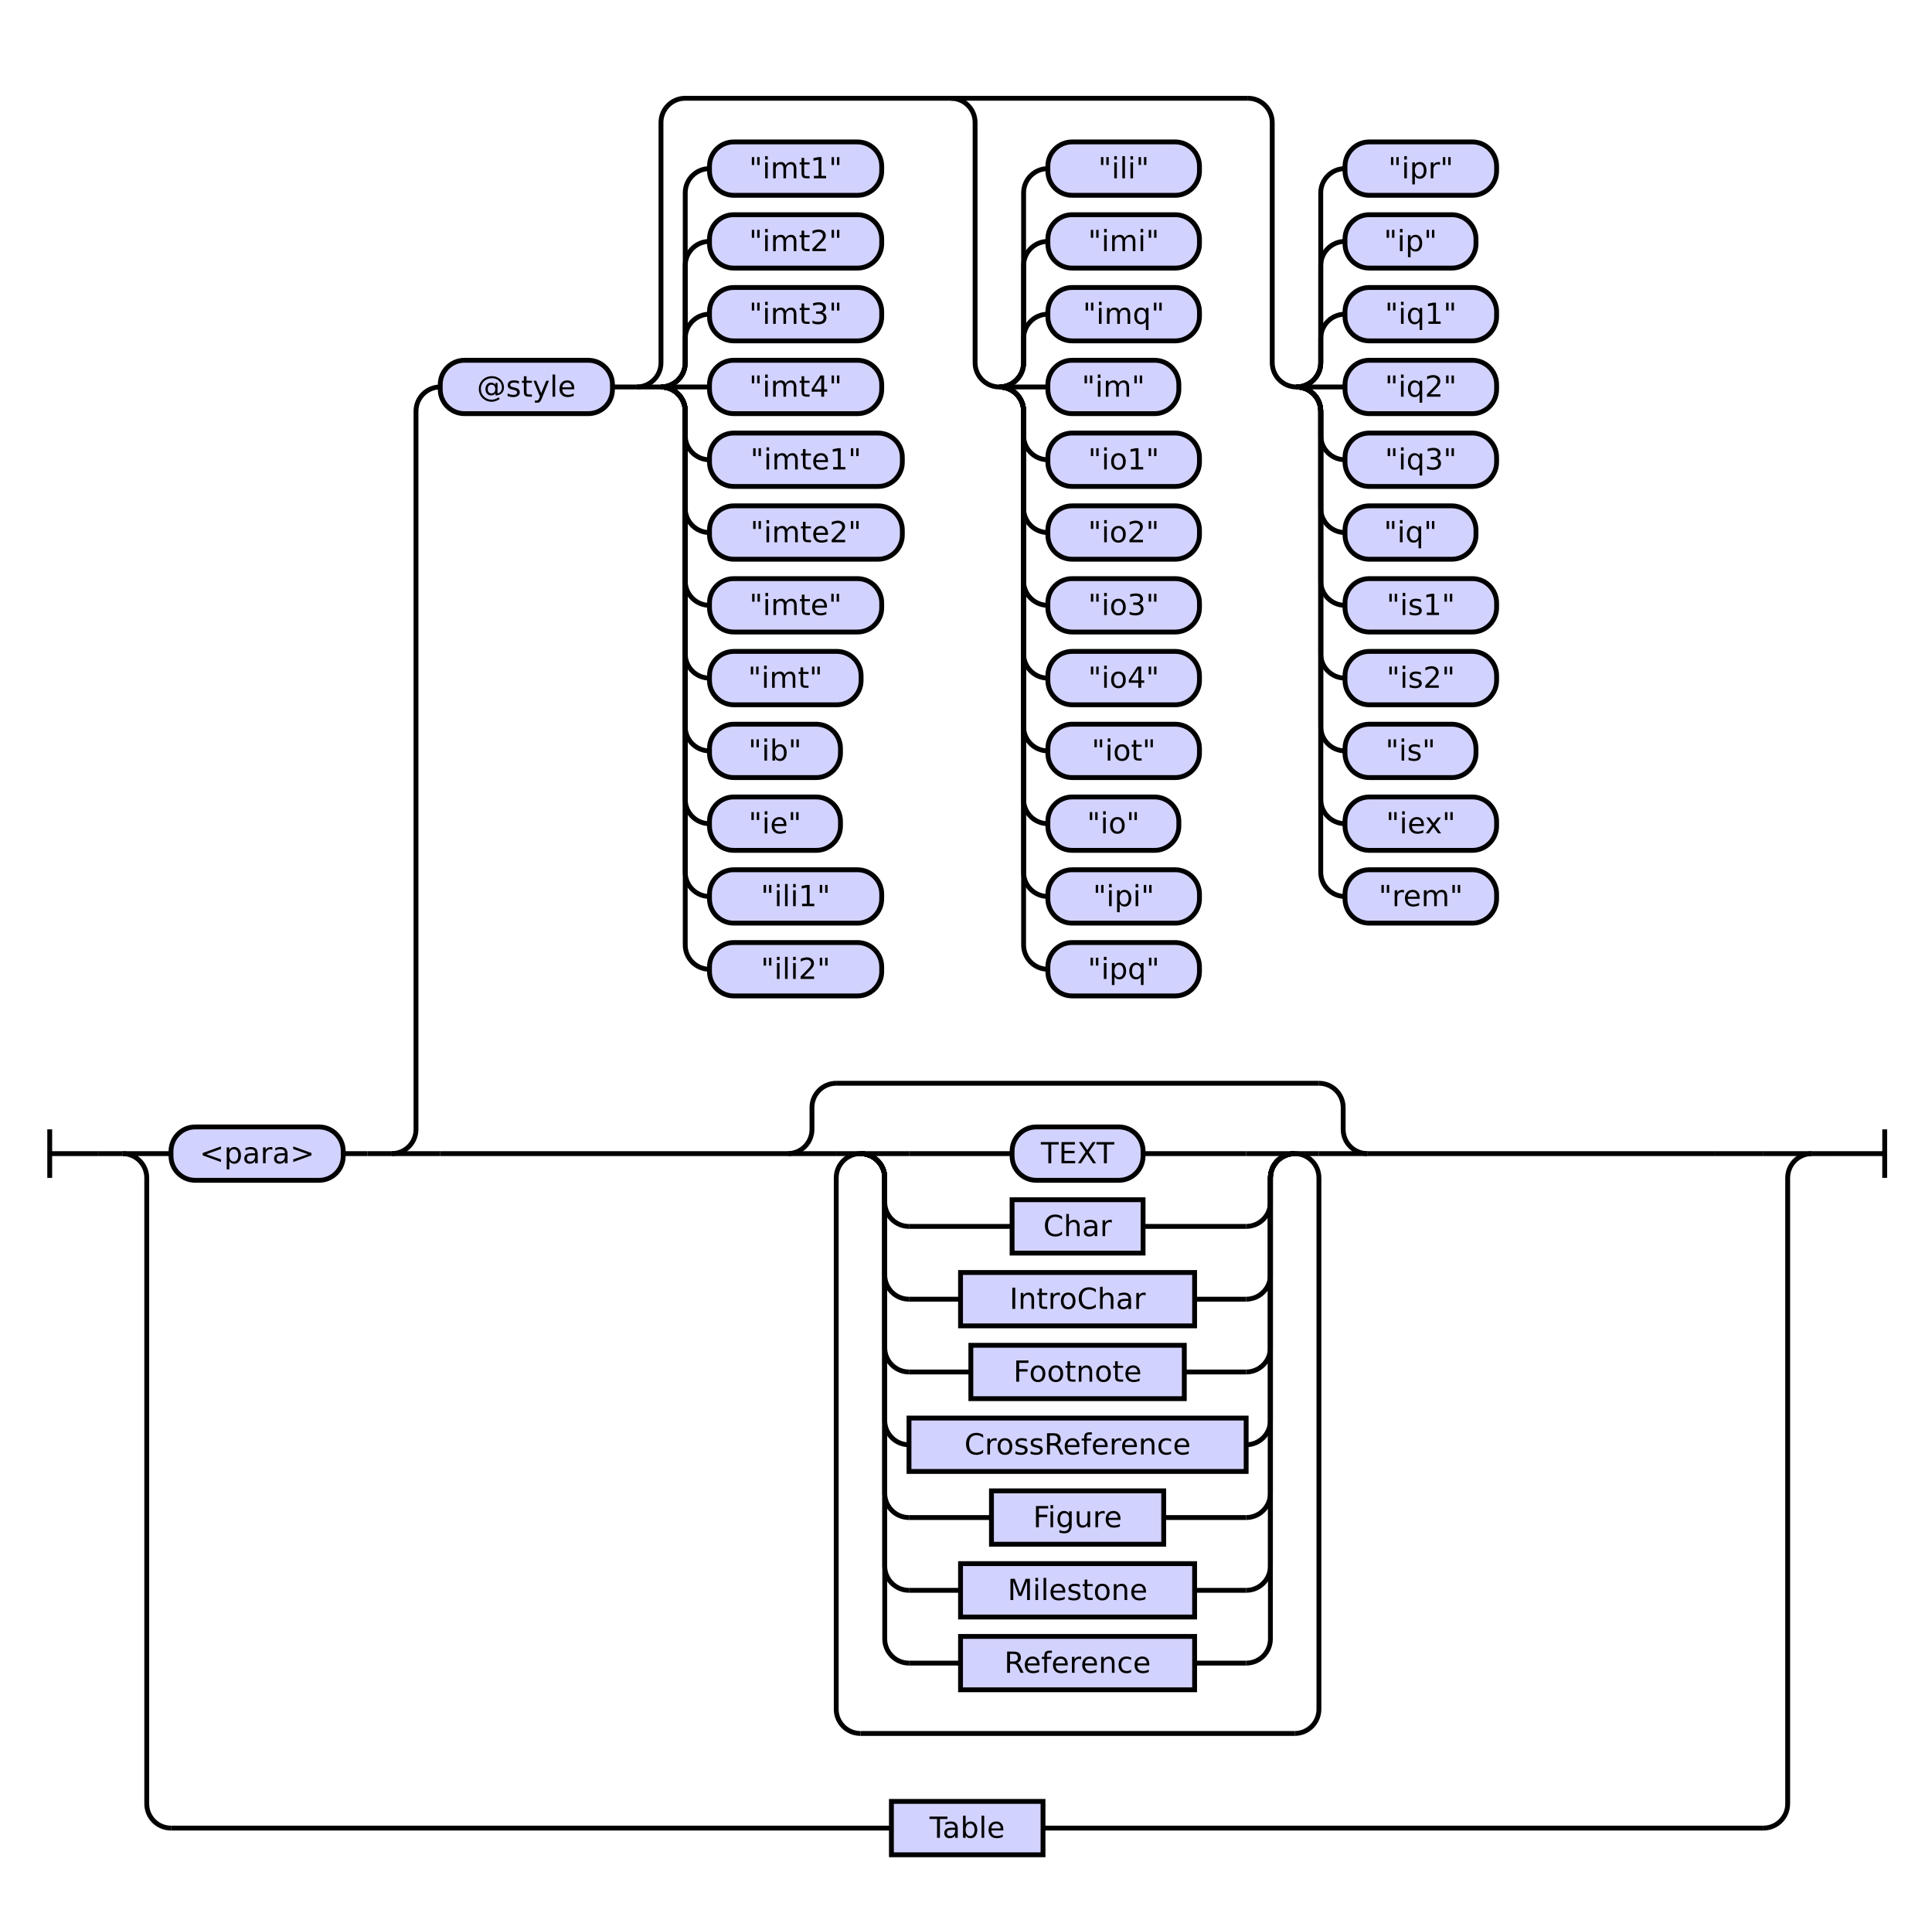
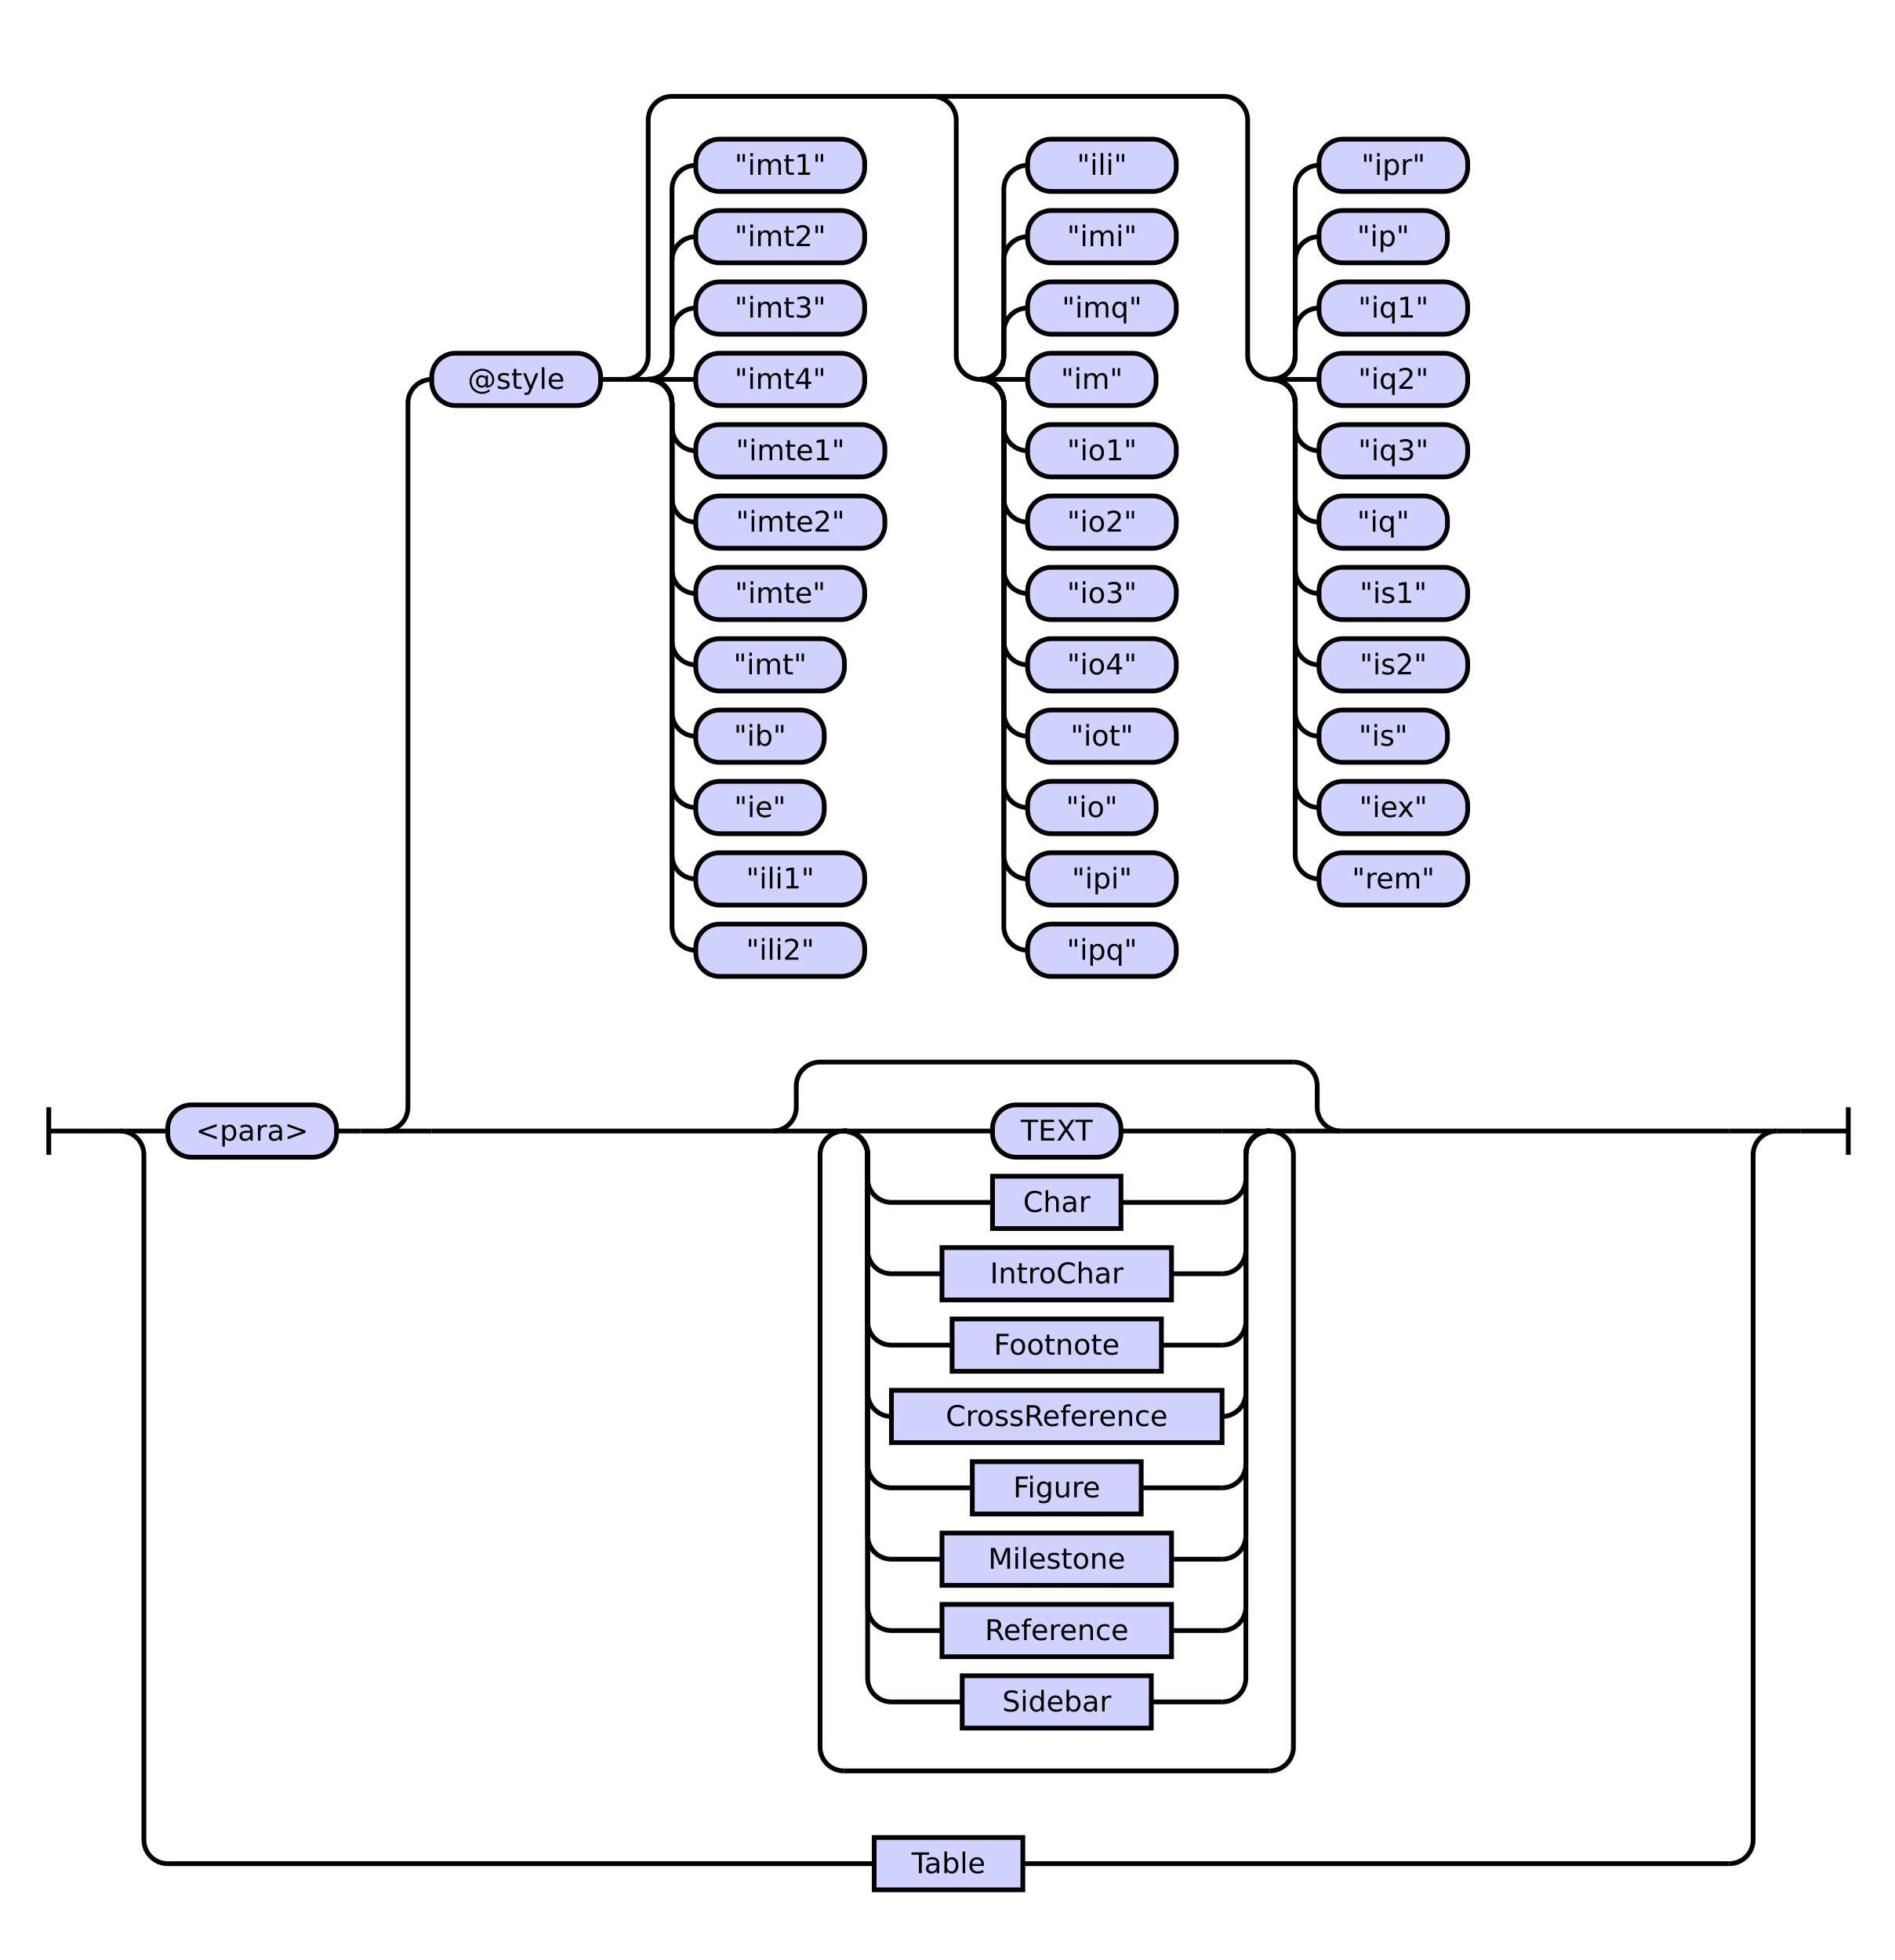
- <svg xmlns="http://www.w3.org/2000/svg" class="railroad-diagram" height="794" viewBox="0 0 796.5 794" width="796.5">
+ <svg xmlns="http://www.w3.org/2000/svg" class="railroad-diagram" height="824" viewBox="0 0 796.5 824" width="796.5">
  <g transform="translate(.5 .5)">
    <style>/*  */

    svg.railroad-diagram {
        background-color: hsl(30,20%,95%);
    }
    svg.railroad-diagram path {
        stroke-width: 2;
        stroke: black;
        fill: none;
    }
    svg.railroad-diagram text {
        font-size: 12px;
        text-anchor: middle;
        font-family: DejaVu Sans;
    }
    svg.railroad-diagram text.label {
        text-anchor:start;
    }
    svg.railroad-diagram text.comment {
        font-family: DejaVu Sans;
        font-size: 14px;
    }
    svg.railroad-diagram rect{
        stroke-width: 2;
        stroke: black;
        fill: rgb(210, 210, 255);
    }
    svg.railroad-diagram rect.group-box {
        stroke: gray;
        stroke-dasharray: 10 5;
        fill: none;
    }
    .terminal {
        font-family: DejaVu Sans;
    }
    svg.railroad-diagram g.altterminal rect {
        fill: rgb(251, 252, 207)
    }

/*  */
</style>
    <g>
      <path d="M 20 465 v 20 m 0 -10 h 20" />
    </g>
    <path d="M 40 475 h 10" />
    <g>
      <path d="M 50 475 h 0.0" />
      <path d="M 746.5 475 h 0.0" />
      <g>
        <path d="M 50.0 475 h 0.0" />
        <path d="M 746.5 475 h 0.0" />
        <path d="M 50.0 475 h 20" />
        <g>
          <path d="M 70.0 475 h 0.0" />
          <path d="M 726.5 475 h 0.0" />
          <g class="terminal ">
            <path d="M 70.0 475 h 0.0" />
            <path d="M 141.0 475 h 0.0" />
            <rect height="22" rx="10" ry="10" width="71.0" x="70.0" y="464" />
            <text x="105.5" y="479">&lt;para&gt;</text>
          </g>
          <path d="M 141.0 475 h 10" />
          <path d="M 151.0 475 h 10" />
          <g>
            <path d="M 161.0 475 h 0.0" />
            <path d="M 726.5 475 h 0.0" />
            <path d="M 161.0 475 a 10 10 0 0 0 10 -10 v -296 a 10 10 0 0 1 10 -10" />
            <g>
              <path d="M 181.0 159 h 0.0" />
              <path d="M 706.5 159 h 0.0" />
              <g class="terminal ">
                <path d="M 181.0 159 h 0.0" />
                <path d="M 252.0 159 h 0.0" />
                <rect height="22" rx="10" ry="10" width="71.0" x="181.0" y="148" />
                <text x="216.5" y="163">@style</text>
              </g>
              <path d="M 252.0 159 h 10" />
              <g>
                <path d="M 262.0 159 h 0.0" />
                <path d="M 706.5 159 h 0.0" />
                <path d="M 262.0 159 a 10 10 0 0 0 10 -10 v -99 a 10 10 0 0 1 10 -10 h 232.0" />
                <path d="M 262.0 159 h 10" />
                <g>
                  <path d="M 272.0 159 h 0.0" />
                  <path d="M 272.0 159 a 10 10 0 0 0 10 -10 v -10 a 10 10 0 0 1 10 -10" />
                  <g class="terminal ">
                    <path d="M 292.0 129 h 0.0" />
                    <path d="M 363.0 129 h 0.0" />
                    <rect height="22" rx="10" ry="10" width="71.0" x="292.0" y="118" />
                    <text x="327.5" y="133">"imt3"</text>
                  </g>
                  <path d="M 272.0 159 a 10 10 0 0 0 10 -10 v -40 a 10 10 0 0 1 10 -10" />
                  <g class="terminal ">
                    <path d="M 292.0 99 h 0.0" />
                    <path d="M 363.0 99 h 0.0" />
                    <rect height="22" rx="10" ry="10" width="71.0" x="292.0" y="88" />
                    <text x="327.5" y="103">"imt2"</text>
                  </g>
                  <path d="M 272.0 159 a 10 10 0 0 0 10 -10 v -70 a 10 10 0 0 1 10 -10" />
                  <g class="terminal ">
                    <path d="M 292.0 69 h 0.0" />
                    <path d="M 363.0 69 h 0.0" />
                    <rect height="22" rx="10" ry="10" width="71.0" x="292.0" y="58" />
                    <text x="327.5" y="73">"imt1"</text>
                  </g>
                  <path d="M 272.0 159 h 20" />
                  <g class="terminal ">
                    <path d="M 292.0 159 h 0.0" />
                    <path d="M 363.0 159 h 0.0" />
                    <rect height="22" rx="10" ry="10" width="71.0" x="292.0" y="148" />
                    <text x="327.5" y="163">"imt4"</text>
                  </g>
                  <path d="M 272.0 159 a 10 10 0 0 1 10 10 v 10 a 10 10 0 0 0 10 10" />
                  <g class="terminal ">
                    <path d="M 292.0 189 h 0.0" />
                    <path d="M 371.5 189 h 0.0" />
                    <rect height="22" rx="10" ry="10" width="79.5" x="292.0" y="178" />
                    <text x="331.75" y="193">"imte1"</text>
                  </g>
                  <path d="M 272.0 159 a 10 10 0 0 1 10 10 v 40 a 10 10 0 0 0 10 10" />
                  <g class="terminal ">
                    <path d="M 292.0 219 h 0.0" />
                    <path d="M 371.5 219 h 0.0" />
                    <rect height="22" rx="10" ry="10" width="79.5" x="292.0" y="208" />
                    <text x="331.75" y="223">"imte2"</text>
                  </g>
                  <path d="M 272.0 159 a 10 10 0 0 1 10 10 v 70 a 10 10 0 0 0 10 10" />
                  <g class="terminal ">
                    <path d="M 292.0 249 h 0.0" />
                    <path d="M 363.0 249 h 0.0" />
                    <rect height="22" rx="10" ry="10" width="71.0" x="292.0" y="238" />
                    <text x="327.5" y="253">"imte"</text>
                  </g>
                  <path d="M 272.0 159 a 10 10 0 0 1 10 10 v 100 a 10 10 0 0 0 10 10" />
                  <g class="terminal ">
                    <path d="M 292.0 279 h 0.0" />
                    <path d="M 354.5 279 h 0.0" />
                    <rect height="22" rx="10" ry="10" width="62.5" x="292.0" y="268" />
                    <text x="323.25" y="283">"imt"</text>
                  </g>
                  <path d="M 272.0 159 a 10 10 0 0 1 10 10 v 130 a 10 10 0 0 0 10 10" />
                  <g class="terminal ">
                    <path d="M 292.0 309 h 0.0" />
                    <path d="M 346.0 309 h 0.0" />
                    <rect height="22" rx="10" ry="10" width="54.0" x="292.0" y="298" />
                    <text x="319.0" y="313">"ib"</text>
                  </g>
                  <path d="M 272.0 159 a 10 10 0 0 1 10 10 v 160 a 10 10 0 0 0 10 10" />
                  <g class="terminal ">
                    <path d="M 292.0 339 h 0.0" />
                    <path d="M 346.0 339 h 0.0" />
                    <rect height="22" rx="10" ry="10" width="54.0" x="292.0" y="328" />
                    <text x="319.0" y="343">"ie"</text>
                  </g>
                  <path d="M 272.0 159 a 10 10 0 0 1 10 10 v 190 a 10 10 0 0 0 10 10" />
                  <g class="terminal ">
                    <path d="M 292.0 369 h 0.0" />
                    <path d="M 363.0 369 h 0.0" />
                    <rect height="22" rx="10" ry="10" width="71.0" x="292.0" y="358" />
                    <text x="327.5" y="373">"ili1"</text>
                  </g>
                  <path d="M 272.0 159 a 10 10 0 0 1 10 10 v 220 a 10 10 0 0 0 10 10" />
                  <g class="terminal ">
                    <path d="M 292.0 399 h 0.0" />
                    <path d="M 363.0 399 h 0.0" />
                    <rect height="22" rx="10" ry="10" width="71.0" x="292.0" y="388" />
                    <text x="327.5" y="403">"ili2"</text>
                  </g>
                </g>
                <path d="M 391.5 40 a 10 10 0 0 1 10 10 v 99 a 10 10 0 0 0 10 10" />
                <g>
                  <path d="M 411.5 159 h 0.0" />
                  <path d="M 411.5 159 a 10 10 0 0 0 10 -10 v -10 a 10 10 0 0 1 10 -10" />
                  <g class="terminal ">
                    <path d="M 431.5 129 h 0.0" />
                    <path d="M 494.0 129 h 0.0" />
                    <rect height="22" rx="10" ry="10" width="62.5" x="431.5" y="118" />
                    <text x="462.75" y="133">"imq"</text>
                  </g>
                  <path d="M 411.5 159 a 10 10 0 0 0 10 -10 v -40 a 10 10 0 0 1 10 -10" />
                  <g class="terminal ">
                    <path d="M 431.5 99 h 0.0" />
                    <path d="M 494.0 99 h 0.0" />
                    <rect height="22" rx="10" ry="10" width="62.5" x="431.5" y="88" />
                    <text x="462.75" y="103">"imi"</text>
                  </g>
                  <path d="M 411.5 159 a 10 10 0 0 0 10 -10 v -70 a 10 10 0 0 1 10 -10" />
                  <g class="terminal ">
                    <path d="M 431.5 69 h 0.0" />
                    <path d="M 494.0 69 h 0.0" />
                    <rect height="22" rx="10" ry="10" width="62.5" x="431.5" y="58" />
                    <text x="462.75" y="73">"ili"</text>
                  </g>
                  <path d="M 411.5 159 h 20" />
                  <g class="terminal ">
                    <path d="M 431.5 159 h 0.0" />
                    <path d="M 485.5 159 h 0.0" />
                    <rect height="22" rx="10" ry="10" width="54.0" x="431.5" y="148" />
                    <text x="458.5" y="163">"im"</text>
                  </g>
                  <path d="M 411.5 159 a 10 10 0 0 1 10 10 v 10 a 10 10 0 0 0 10 10" />
                  <g class="terminal ">
                    <path d="M 431.5 189 h 0.0" />
                    <path d="M 494.0 189 h 0.0" />
                    <rect height="22" rx="10" ry="10" width="62.5" x="431.5" y="178" />
                    <text x="462.75" y="193">"io1"</text>
                  </g>
                  <path d="M 411.5 159 a 10 10 0 0 1 10 10 v 40 a 10 10 0 0 0 10 10" />
                  <g class="terminal ">
                    <path d="M 431.5 219 h 0.0" />
                    <path d="M 494.0 219 h 0.0" />
                    <rect height="22" rx="10" ry="10" width="62.5" x="431.5" y="208" />
                    <text x="462.75" y="223">"io2"</text>
                  </g>
                  <path d="M 411.5 159 a 10 10 0 0 1 10 10 v 70 a 10 10 0 0 0 10 10" />
                  <g class="terminal ">
                    <path d="M 431.5 249 h 0.0" />
                    <path d="M 494.0 249 h 0.0" />
                    <rect height="22" rx="10" ry="10" width="62.5" x="431.5" y="238" />
                    <text x="462.75" y="253">"io3"</text>
                  </g>
                  <path d="M 411.5 159 a 10 10 0 0 1 10 10 v 100 a 10 10 0 0 0 10 10" />
                  <g class="terminal ">
                    <path d="M 431.5 279 h 0.0" />
                    <path d="M 494.0 279 h 0.0" />
                    <rect height="22" rx="10" ry="10" width="62.5" x="431.5" y="268" />
                    <text x="462.75" y="283">"io4"</text>
                  </g>
                  <path d="M 411.5 159 a 10 10 0 0 1 10 10 v 130 a 10 10 0 0 0 10 10" />
                  <g class="terminal ">
                    <path d="M 431.5 309 h 0.0" />
                    <path d="M 494.0 309 h 0.0" />
                    <rect height="22" rx="10" ry="10" width="62.5" x="431.5" y="298" />
                    <text x="462.75" y="313">"iot"</text>
                  </g>
                  <path d="M 411.5 159 a 10 10 0 0 1 10 10 v 160 a 10 10 0 0 0 10 10" />
                  <g class="terminal ">
                    <path d="M 431.5 339 h 0.0" />
                    <path d="M 485.5 339 h 0.0" />
                    <rect height="22" rx="10" ry="10" width="54.0" x="431.5" y="328" />
                    <text x="458.5" y="343">"io"</text>
                  </g>
                  <path d="M 411.5 159 a 10 10 0 0 1 10 10 v 190 a 10 10 0 0 0 10 10" />
                  <g class="terminal ">
                    <path d="M 431.5 369 h 0.0" />
                    <path d="M 494.0 369 h 0.0" />
                    <rect height="22" rx="10" ry="10" width="62.5" x="431.5" y="358" />
                    <text x="462.75" y="373">"ipi"</text>
                  </g>
                  <path d="M 411.5 159 a 10 10 0 0 1 10 10 v 220 a 10 10 0 0 0 10 10" />
                  <g class="terminal ">
                    <path d="M 431.5 399 h 0.0" />
                    <path d="M 494.0 399 h 0.0" />
                    <rect height="22" rx="10" ry="10" width="62.5" x="431.5" y="388" />
                    <text x="462.75" y="403">"ipq"</text>
                  </g>
                </g>
                <path d="M 514.0 40 a 10 10 0 0 1 10 10 v 99 a 10 10 0 0 0 10 10" />
                <g>
                  <path d="M 534.0 159 h 0.0" />
                  <path d="M 534.0 159 a 10 10 0 0 0 10 -10 v -10 a 10 10 0 0 1 10 -10" />
                  <g class="terminal ">
                    <path d="M 554.0 129 h 0.0" />
                    <path d="M 616.5 129 h 0.0" />
                    <rect height="22" rx="10" ry="10" width="62.5" x="554.0" y="118" />
                    <text x="585.25" y="133">"iq1"</text>
                  </g>
                  <path d="M 534.0 159 a 10 10 0 0 0 10 -10 v -40 a 10 10 0 0 1 10 -10" />
                  <g class="terminal ">
                    <path d="M 554.0 99 h 0.0" />
                    <path d="M 608.0 99 h 0.0" />
                    <rect height="22" rx="10" ry="10" width="54.0" x="554.0" y="88" />
                    <text x="581.0" y="103">"ip"</text>
                  </g>
                  <path d="M 534.0 159 a 10 10 0 0 0 10 -10 v -70 a 10 10 0 0 1 10 -10" />
                  <g class="terminal ">
                    <path d="M 554.0 69 h 0.0" />
                    <path d="M 616.5 69 h 0.0" />
                    <rect height="22" rx="10" ry="10" width="62.5" x="554.0" y="58" />
                    <text x="585.25" y="73">"ipr"</text>
                  </g>
                  <path d="M 534.0 159 h 20" />
                  <g class="terminal ">
                    <path d="M 554.0 159 h 0.0" />
                    <path d="M 616.5 159 h 0.0" />
                    <rect height="22" rx="10" ry="10" width="62.5" x="554.0" y="148" />
                    <text x="585.25" y="163">"iq2"</text>
                  </g>
                  <path d="M 534.0 159 a 10 10 0 0 1 10 10 v 10 a 10 10 0 0 0 10 10" />
                  <g class="terminal ">
                    <path d="M 554.0 189 h 0.0" />
                    <path d="M 616.5 189 h 0.0" />
                    <rect height="22" rx="10" ry="10" width="62.5" x="554.0" y="178" />
                    <text x="585.25" y="193">"iq3"</text>
                  </g>
                  <path d="M 534.0 159 a 10 10 0 0 1 10 10 v 40 a 10 10 0 0 0 10 10" />
                  <g class="terminal ">
                    <path d="M 554.0 219 h 0.0" />
                    <path d="M 608.0 219 h 0.0" />
                    <rect height="22" rx="10" ry="10" width="54.0" x="554.0" y="208" />
                    <text x="581.0" y="223">"iq"</text>
                  </g>
                  <path d="M 534.0 159 a 10 10 0 0 1 10 10 v 70 a 10 10 0 0 0 10 10" />
                  <g class="terminal ">
                    <path d="M 554.0 249 h 0.0" />
                    <path d="M 616.5 249 h 0.0" />
                    <rect height="22" rx="10" ry="10" width="62.5" x="554.0" y="238" />
                    <text x="585.25" y="253">"is1"</text>
                  </g>
                  <path d="M 534.0 159 a 10 10 0 0 1 10 10 v 100 a 10 10 0 0 0 10 10" />
                  <g class="terminal ">
                    <path d="M 554.0 279 h 0.0" />
                    <path d="M 616.5 279 h 0.0" />
                    <rect height="22" rx="10" ry="10" width="62.5" x="554.0" y="268" />
                    <text x="585.25" y="283">"is2"</text>
                  </g>
                  <path d="M 534.0 159 a 10 10 0 0 1 10 10 v 130 a 10 10 0 0 0 10 10" />
                  <g class="terminal ">
                    <path d="M 554.0 309 h 0.0" />
                    <path d="M 608.0 309 h 0.0" />
                    <rect height="22" rx="10" ry="10" width="54.0" x="554.0" y="298" />
                    <text x="581.0" y="313">"is"</text>
                  </g>
                  <path d="M 534.0 159 a 10 10 0 0 1 10 10 v 160 a 10 10 0 0 0 10 10" />
                  <g class="terminal ">
                    <path d="M 554.0 339 h 0.0" />
                    <path d="M 616.5 339 h 0.0" />
                    <rect height="22" rx="10" ry="10" width="62.5" x="554.0" y="328" />
                    <text x="585.25" y="343">"iex"</text>
                  </g>
                  <path d="M 534.0 159 a 10 10 0 0 1 10 10 v 190 a 10 10 0 0 0 10 10" />
                  <g class="terminal ">
                    <path d="M 554.0 369 h 0.0" />
                    <path d="M 616.5 369 h 0.0" />
                    <rect height="22" rx="10" ry="10" width="62.5" x="554.0" y="358" />
                    <text x="585.25" y="373">"rem"</text>
                  </g>
                </g>
              </g>
            </g>
            <path d="M 161.0 475 h 20" />
            <g>
              <path d="M 181.0 475 h 143.25" />
              <path d="M 563.25 475 h 143.25" />
              <path d="M 324.25 475 a 10 10 0 0 0 10 -10 v -9 a 10 10 0 0 1 10 -10" />
              <g>
                <path d="M 344.25 446 h 199.0" />
              </g>
              <path d="M 543.25 446 a 10 10 0 0 1 10 10 v 9 a 10 10 0 0 0 10 10" />
              <path d="M 324.25 475 h 20" />
              <g>
                <path d="M 344.25 475 h 0.0" />
                <path d="M 543.25 475 h 0.0" />
                <path d="M 344.25 475 h 10" />
                <g>
                  <path d="M 354.25 475 h 0.0" />
                  <path d="M 533.25 475 h 0.0" />
                  <path d="M 354.25 475 h 20" />
                  <g class="terminal ">
                    <path d="M 374.25 475 h 42.5" />
                    <path d="M 470.75 475 h 42.5" />
                    <rect height="22" rx="10" ry="10" width="54.0" x="416.75" y="464" />
                    <text x="443.75" y="479">TEXT</text>
                  </g>
                  <path d="M 513.25 475 h 20" />
                  <path d="M 354.25 475 a 10 10 0 0 1 10 10 v 10 a 10 10 0 0 0 10 10" />
                  <g class="non-terminal ">
                    <path d="M 374.25 505 h 42.5" />
                    <path d="M 470.75 505 h 42.5" />
                    <rect height="22" width="54.0" x="416.75" y="494" />
                    <text x="443.75" y="509">Char</text>
                  </g>
                  <path d="M 513.25 505 a 10 10 0 0 0 10 -10 v -10 a 10 10 0 0 1 10 -10" />
                  <path d="M 354.25 475 a 10 10 0 0 1 10 10 v 40 a 10 10 0 0 0 10 10" />
                  <g class="non-terminal ">
                    <path d="M 374.25 535 h 21.25" />
                    <path d="M 492.0 535 h 21.25" />
                    <rect height="22" width="96.5" x="395.5" y="524" />
                    <text x="443.75" y="539">IntroChar</text>
                  </g>
                  <path d="M 513.25 535 a 10 10 0 0 0 10 -10 v -40 a 10 10 0 0 1 10 -10" />
                  <path d="M 354.25 475 a 10 10 0 0 1 10 10 v 70 a 10 10 0 0 0 10 10" />
                  <g class="non-terminal ">
                    <path d="M 374.25 565 h 25.5" />
                    <path d="M 487.75 565 h 25.5" />
                    <rect height="22" width="88.0" x="399.75" y="554" />
                    <text x="443.75" y="569">Footnote</text>
                  </g>
                  <path d="M 513.25 565 a 10 10 0 0 0 10 -10 v -70 a 10 10 0 0 1 10 -10" />
                  <path d="M 354.25 475 a 10 10 0 0 1 10 10 v 100 a 10 10 0 0 0 10 10" />
                  <g class="non-terminal ">
                    <path d="M 374.25 595 h 0.0" />
                    <path d="M 513.25 595 h 0.0" />
                    <rect height="22" width="139.0" x="374.25" y="584" />
                    <text x="443.75" y="599">CrossReference</text>
                  </g>
                  <path d="M 513.25 595 a 10 10 0 0 0 10 -10 v -100 a 10 10 0 0 1 10 -10" />
                  <path d="M 354.25 475 a 10 10 0 0 1 10 10 v 130 a 10 10 0 0 0 10 10" />
                  <g class="non-terminal ">
                    <path d="M 374.25 625 h 34.0" />
                    <path d="M 479.25 625 h 34.0" />
                    <rect height="22" width="71.0" x="408.25" y="614" />
                    <text x="443.75" y="629">Figure</text>
                  </g>
                  <path d="M 513.25 625 a 10 10 0 0 0 10 -10 v -130 a 10 10 0 0 1 10 -10" />
                  <path d="M 354.25 475 a 10 10 0 0 1 10 10 v 160 a 10 10 0 0 0 10 10" />
                  <g class="non-terminal ">
                    <path d="M 374.25 655 h 21.25" />
                    <path d="M 492.0 655 h 21.25" />
                    <rect height="22" width="96.5" x="395.5" y="644" />
                    <text x="443.75" y="659">Milestone</text>
                  </g>
                  <path d="M 513.25 655 a 10 10 0 0 0 10 -10 v -160 a 10 10 0 0 1 10 -10" />
                  <path d="M 354.25 475 a 10 10 0 0 1 10 10 v 190 a 10 10 0 0 0 10 10" />
                  <g class="non-terminal ">
                    <path d="M 374.25 685 h 21.25" />
                    <path d="M 492.0 685 h 21.25" />
                    <rect height="22" width="96.5" x="395.5" y="674" />
                    <text x="443.75" y="689">Reference</text>
                  </g>
                  <path d="M 513.25 685 a 10 10 0 0 0 10 -10 v -190 a 10 10 0 0 1 10 -10" />
+                   <path d="M 354.25 475 a 10 10 0 0 1 10 10 v 220 a 10 10 0 0 0 10 10" />
+                   <g class="non-terminal ">
+                     <path d="M 374.25 715 h 29.75" />
+                     <path d="M 483.5 715 h 29.75" />
+                     <rect height="22" width="79.5" x="404.0" y="704" />
+                     <text x="443.75" y="719">Sidebar</text>
+                   </g>
+                   <path d="M 513.25 715 a 10 10 0 0 0 10 -10 v -220 a 10 10 0 0 1 10 -10" />
                </g>
                <path d="M 533.25 475 h 10" />
-                 <path d="M 354.25 475 a 10 10 0 0 0 -10 10 v 219 a 10 10 0 0 0 10 10" />
+                 <path d="M 354.25 475 a 10 10 0 0 0 -10 10 v 249 a 10 10 0 0 0 10 10" />
                <g>
-                   <path d="M 354.25 714 h 179.0" />
+                   <path d="M 354.25 744 h 179.0" />
                </g>
-                 <path d="M 533.25 714 a 10 10 0 0 0 10 -10 v -219 a 10 10 0 0 0 -10 -10" />
+                 <path d="M 533.25 744 a 10 10 0 0 0 10 -10 v -249 a 10 10 0 0 0 -10 -10" />
              </g>
              <path d="M 543.25 475 h 20" />
            </g>
            <path d="M 706.5 475 h 20" />
          </g>
        </g>
        <path d="M 726.5 475 h 20" />
-         <path d="M 50.0 475 a 10 10 0 0 1 10 10 v 258 a 10 10 0 0 0 10 10" />
+         <path d="M 50.0 475 a 10 10 0 0 1 10 10 v 288 a 10 10 0 0 0 10 10" />
        <g class="non-terminal ">
-           <path d="M 70.0 753 h 297.0" />
-           <path d="M 429.5 753 h 297.0" />
-           <rect height="22" width="62.5" x="367.0" y="742" />
-           <text x="398.25" y="757">Table</text>
+           <path d="M 70.0 783 h 297.0" />
+           <path d="M 429.5 783 h 297.0" />
+           <rect height="22" width="62.5" x="367.0" y="772" />
+           <text x="398.25" y="787">Table</text>
        </g>
-         <path d="M 726.5 753 a 10 10 0 0 0 10 -10 v -258 a 10 10 0 0 1 10 -10" />
+         <path d="M 726.5 783 a 10 10 0 0 0 10 -10 v -288 a 10 10 0 0 1 10 -10" />
      </g>
    </g>
    <path d="M 746.5 475 h 10" />
    <path d="M 756.5 475 h 20 m 0 -10 v 20" />
  </g>
</svg>
